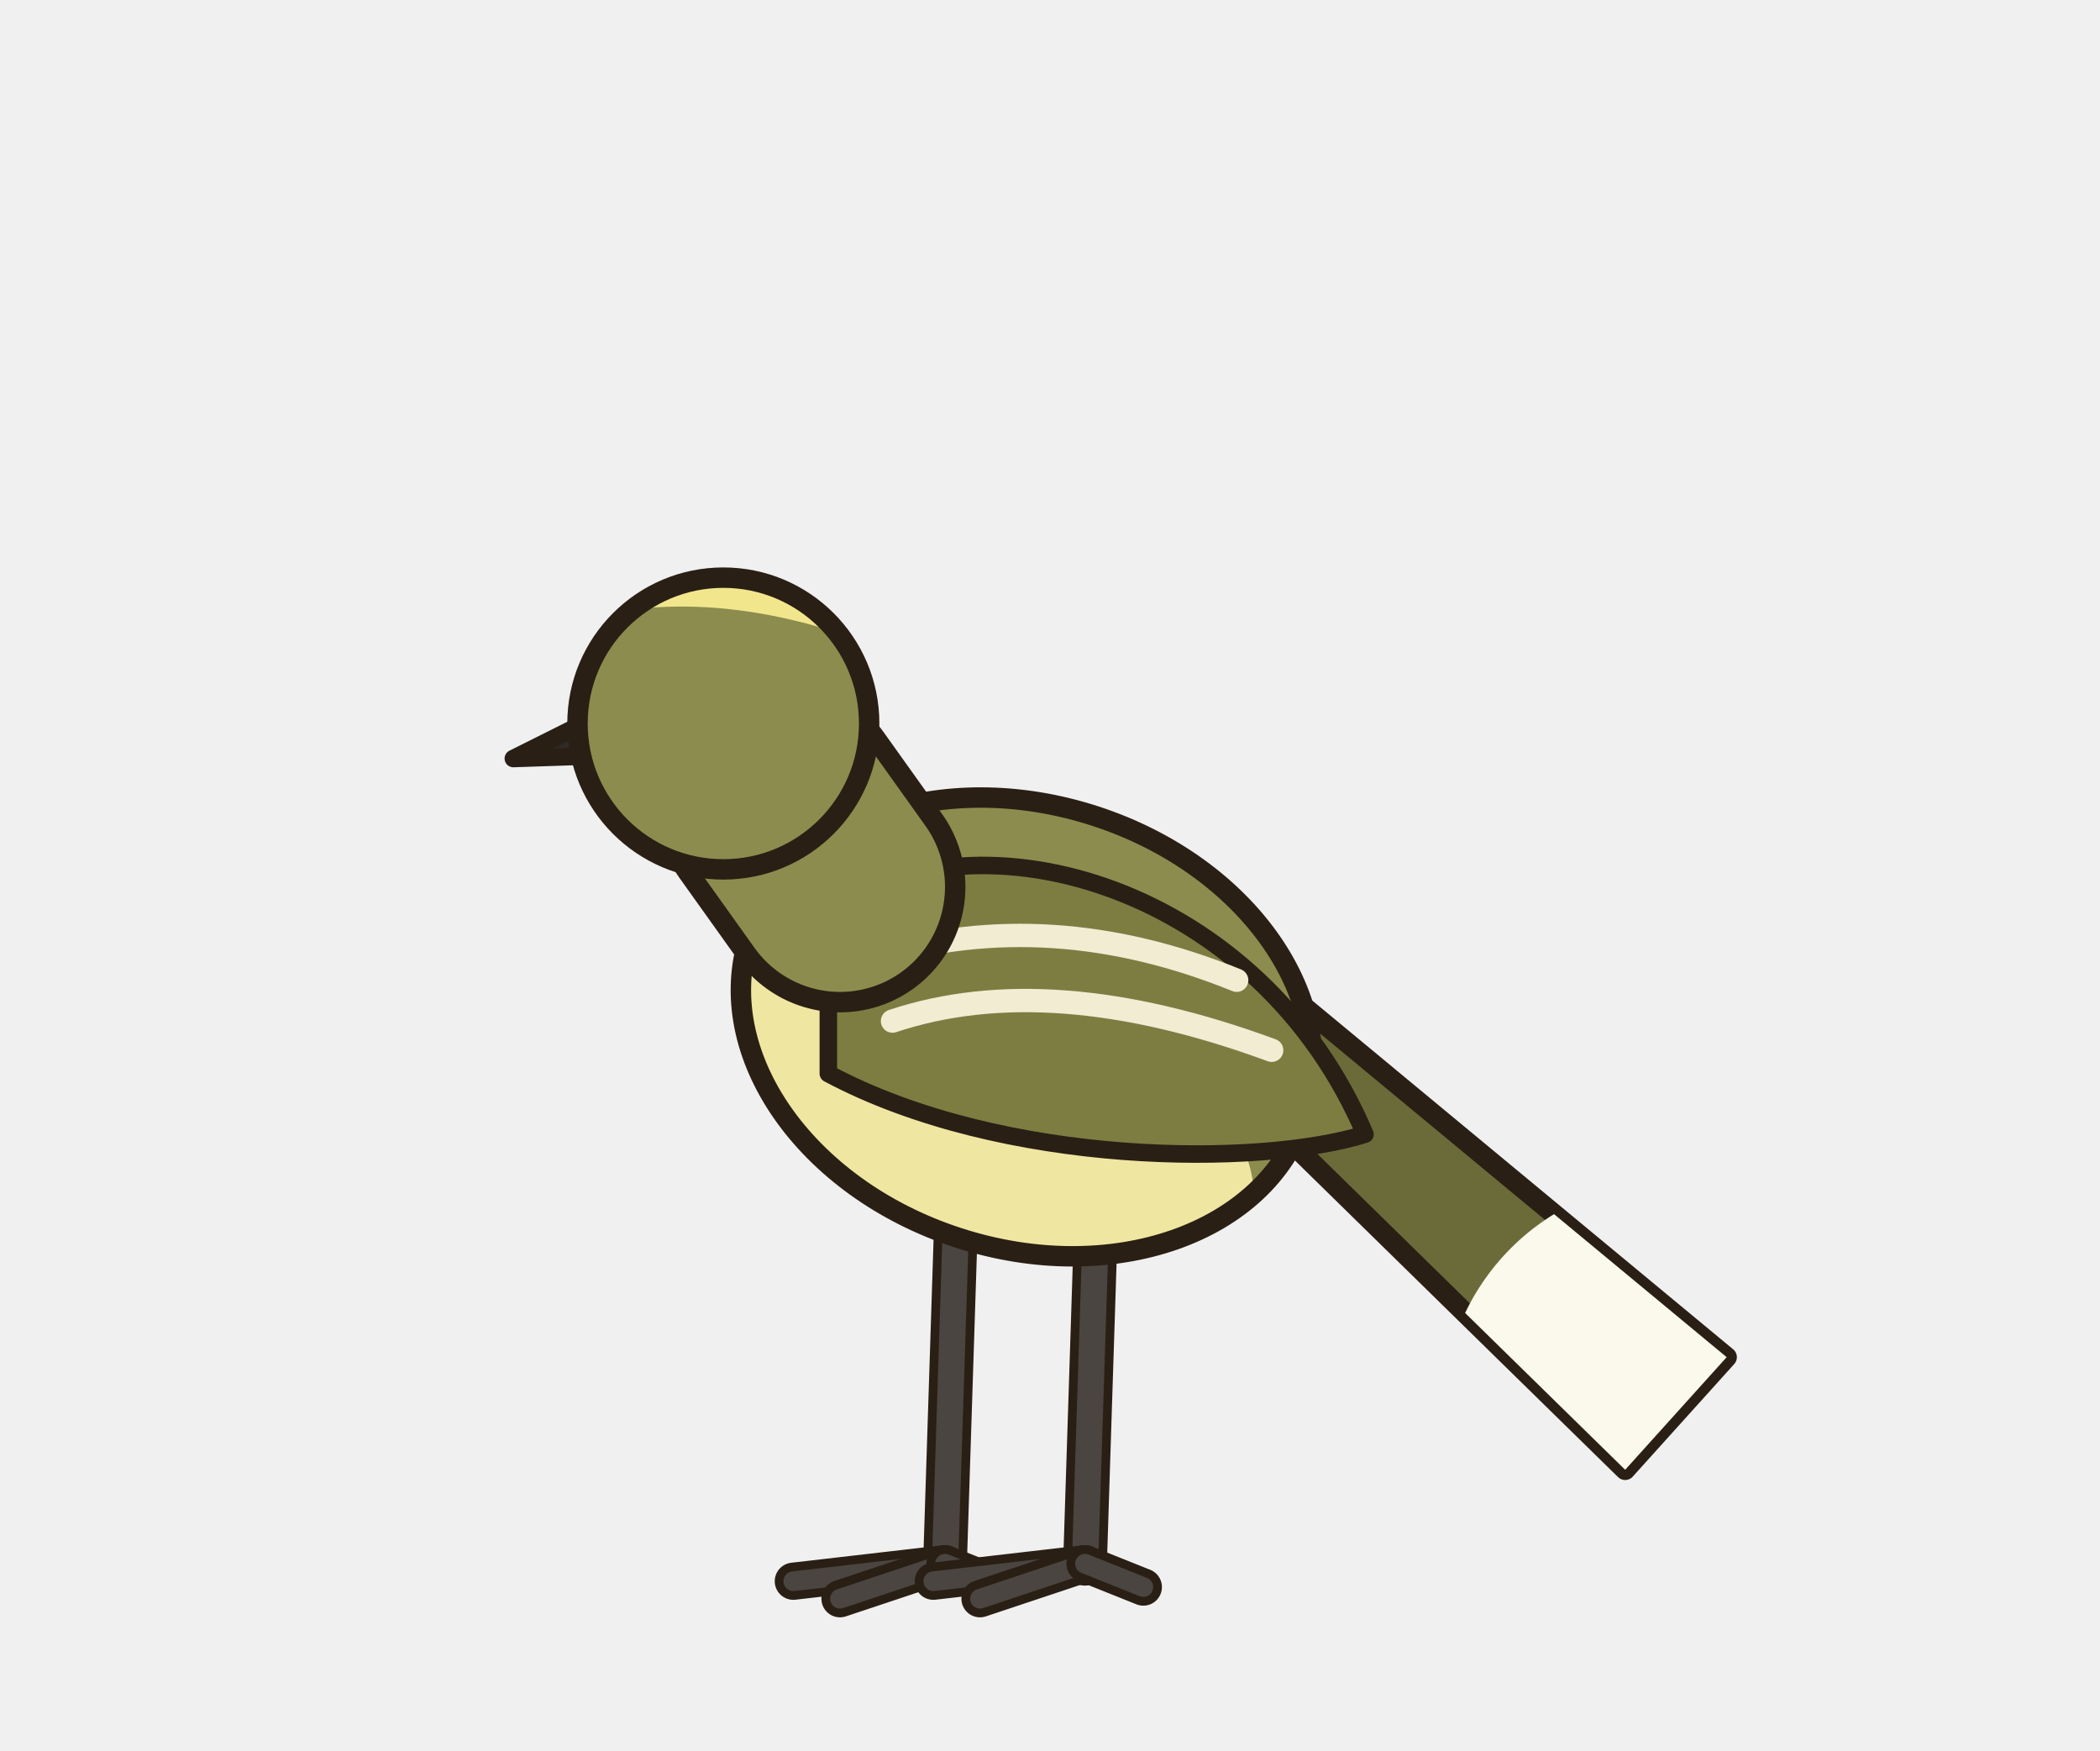
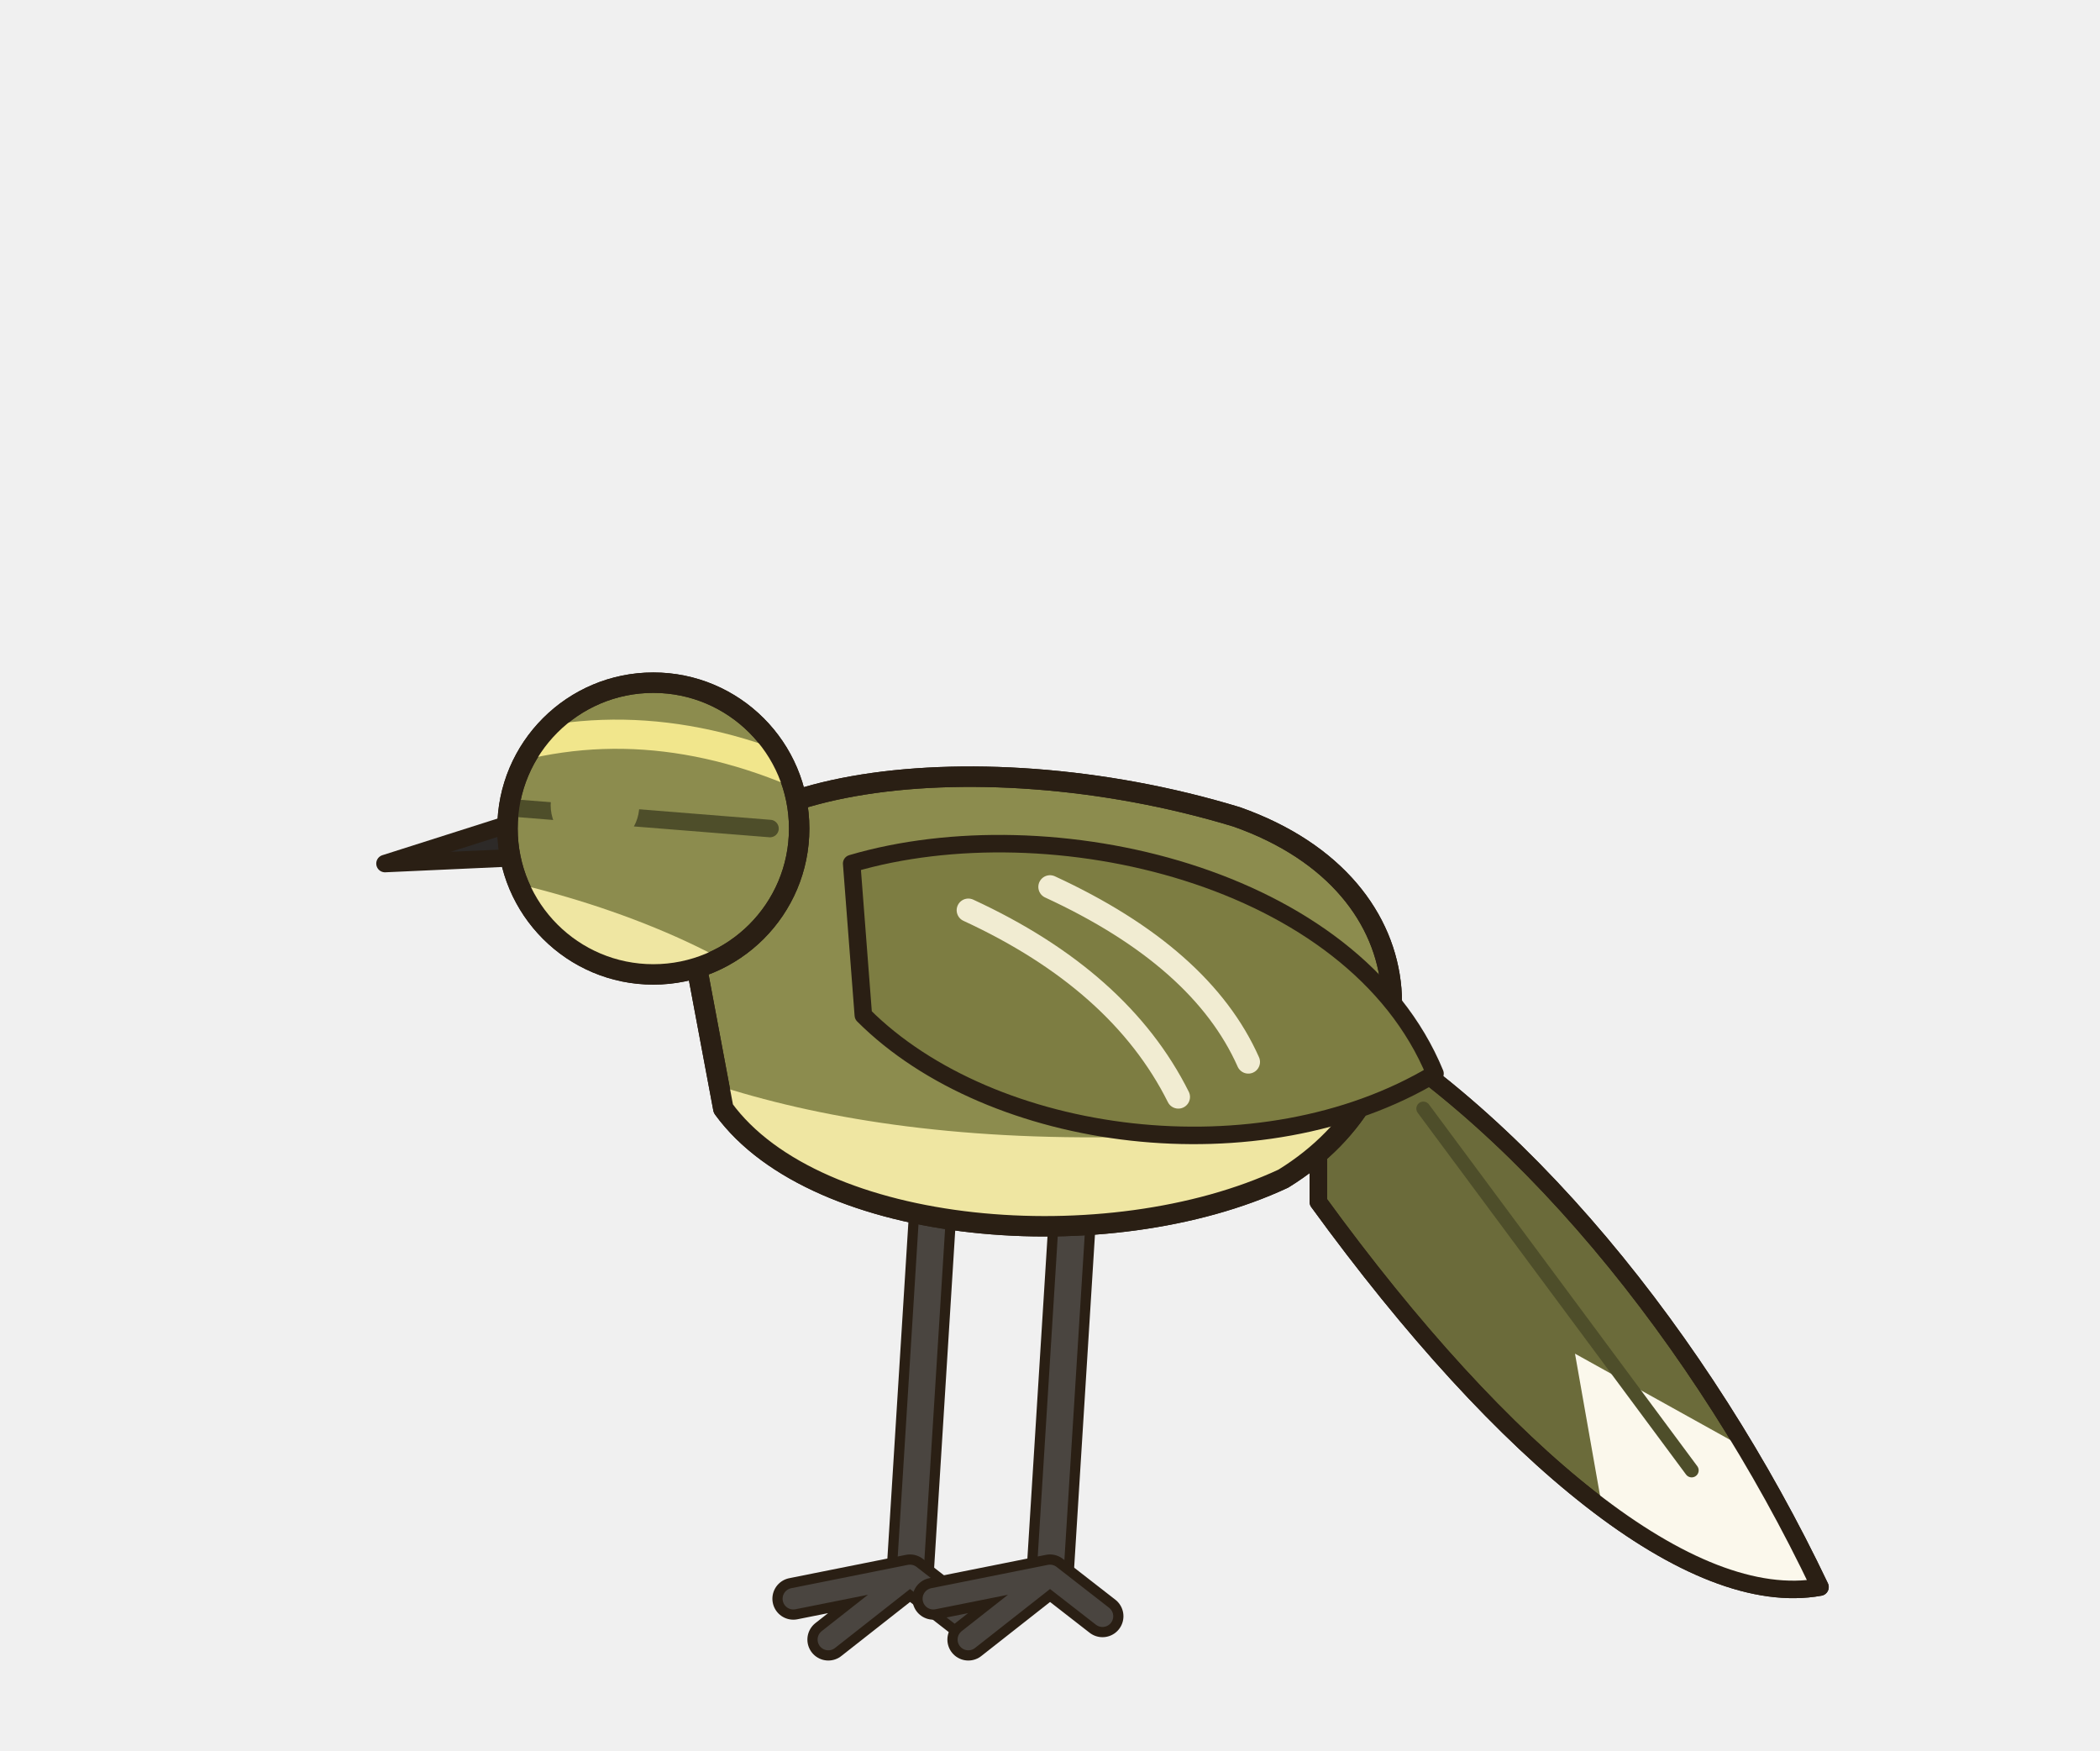
<svg xmlns="http://www.w3.org/2000/svg" role="img" aria-label="Calandrita" viewBox="-20 0 360 300" width="360" height="300" style="overflow:visible">
-   <style>#m-root{transform-box:view-box;transform-origin:150px 272px;animation:br 3.6s ease-in-out infinite}@keyframes br{0%,100%{transform:scale(1,1)}50%{transform:scale(1,1.012)}}#m-head{transform-box:view-box;transform-origin:124px 152px;animation:hb 4.6s ease-in-out infinite}@keyframes hb{0%,100%{transform:rotate(0)}22%{transform:rotate(-7.0deg)}45%{transform:rotate(4.0deg) translateY(1px)}62%{transform:rotate(-3.0deg)}80%{transform:rotate(6.0deg)}}#m-tail{transform-box:view-box;transform-origin:196px 178px;animation:tl 3.1s ease-in-out infinite}@keyframes tl{0%,66%,100%{transform:rotate(0)}74%{transform:rotate(-17.6deg)}84%{transform:rotate(6.4deg)}92%{transform:rotate(-4.8deg)}}#m-lid{transform-box:fill-box;transform-origin:center;animation:bl 4.4s infinite}@keyframes bl{0%,92%,100%{transform:scaleY(0)}95%{transform:scaleY(1)}}@media (prefers-reduced-motion:reduce){*{animation:none!important}}</style>
+   <style>#m-root{transform-box:view-box;transform-origin:150px 275px;animation:br 3.6s ease-in-out infinite}@keyframes br{0%,100%{transform:scale(1,1)}50%{transform:scale(1,1.012)}}#m-head{transform-box:view-box;transform-origin:120px 158px;animation:hb 4.6s ease-in-out infinite}@keyframes hb{0%,100%{transform:rotate(0)}22%{transform:rotate(-7.0deg)}45%{transform:rotate(4.0deg) translateY(1px)}62%{transform:rotate(-3.0deg)}80%{transform:rotate(6.0deg)}}#m-tail{transform-box:view-box;transform-origin:206px 178px;animation:tl 3.1s ease-in-out infinite}@keyframes tl{0%,66%,100%{transform:rotate(0)}74%{transform:rotate(-16.2deg)}84%{transform:rotate(7.2deg)}92%{transform:rotate(-5.4deg)}}.lid{transform-box:fill-box;transform-origin:center;animation:bl 4.4s infinite}@keyframes bl{0%,92%,100%{transform:scaleY(0)}95%{transform:scaleY(1)}}@media (prefers-reduced-motion:reduce){*{animation:none!important}}</style>
  <g id="m-root">
+     <path d="M140 206 L136 270" stroke="#2a1f14" stroke-width="8.1" stroke-linecap="round" />
+     <path d="M140 206 L136 270" stroke="#4a4540" stroke-width="4.6" stroke-linecap="round" />
+     <path d="M136 270 L116 274M136 270 L122 281M136 270 L145 277" stroke="#2a1f14" stroke-width="7.18" stroke-linecap="round" />
+     <path d="M136 270 L116 274M136 270 L122 281M136 270 L145 277" stroke="#4a4540" stroke-width="3.68" stroke-linecap="round" />
+     <path d="M164 206 L160 270" stroke="#2a1f14" stroke-width="8.1" stroke-linecap="round" />
+     <path d="M164 206 L160 270" stroke="#4a4540" stroke-width="4.6" stroke-linecap="round" />
+     <path d="M160 270 L140 274M160 270 L146 281M160 270 L169 277" stroke="#2a1f14" stroke-width="7.18" stroke-linecap="round" />
+     <path d="M160 270 L140 274M160 270 L146 281M160 270 L169 277" stroke="#4a4540" stroke-width="3.68" stroke-linecap="round" />
    <g id="m-tail">
-       <path d="M190.0 184.7 L258.6 251.9 L276.0 232.6 L202.0 171.3 Z" fill="#6b6b3a" stroke="#2a1f14" stroke-width="3.5" stroke-linejoin="round" />
+       <path d="M206 172 C240 190 272 230 292 272 C270 276 238 250 206 206 Z" fill="#6b6b3a" stroke="#2a1f14" stroke-width="3" stroke-linejoin="round" stroke-linecap="round" />
      <clipPath id="tc">
-         <path d="M190.0 184.7 L258.6 251.9 L276.0 232.6 L202.0 171.3 Z" />
+         <path d="M206 172 C240 190 272 230 292 272 C270 276 238 250 206 206 Z" />
      </clipPath>
      <g clip-path="url(#tc)">
-         <circle cx="267.3" cy="242.2" r="40" fill="#fbf8ec" />
+         <path d="M250 232 L304 262 L304 300 L262 300 Z" fill="rgb(251,248,236)" />
      </g>
+       <path d="M206 172 C240 190 272 230 292 272 C270 276 238 250 206 206 Z" fill="none" stroke="#2a1f14" stroke-width="3" stroke-linejoin="round" />
+       <path d="M224 190 L270 252" stroke="#4e4e2a" stroke-width="2.4" stroke-linecap="round" />
    </g>
-     <g id="m-legs">
-       <path d="M144 206 L142 268" stroke="#2a1f14" stroke-width="7.5" stroke-linecap="round" />
-       <path d="M144 206 L142 268" stroke="#4a4540" stroke-width="4.5" stroke-linecap="round" />
-       <path d="M142 268 L116.0 271.0" stroke="#2a1f14" stroke-width="6.375" stroke-linecap="round" />
-       <path d="M142 268 L116.0 271.0" stroke="#4a4540" stroke-width="3.375" stroke-linecap="round" />
-       <path d="M142 268 L124.0 274.0" stroke="#2a1f14" stroke-width="6.375" stroke-linecap="round" />
-       <path d="M142 268 L124.0 274.0" stroke="#4a4540" stroke-width="3.375" stroke-linecap="round" />
-       <path d="M142 268 L152.0 272.0" stroke="#2a1f14" stroke-width="6.375" stroke-linecap="round" />
-       <path d="M142 268 L152.0 272.0" stroke="#4a4540" stroke-width="3.375" stroke-linecap="round" />
-       <path d="M168 206 L166 268" stroke="#2a1f14" stroke-width="7.5" stroke-linecap="round" />
-       <path d="M168 206 L166 268" stroke="#4a4540" stroke-width="4.5" stroke-linecap="round" />
-       <path d="M166 268 L140.0 271.0" stroke="#2a1f14" stroke-width="6.375" stroke-linecap="round" />
-       <path d="M166 268 L140.0 271.0" stroke="#4a4540" stroke-width="3.375" stroke-linecap="round" />
-       <path d="M166 268 L148.0 274.0" stroke="#2a1f14" stroke-width="6.375" stroke-linecap="round" />
-       <path d="M166 268 L148.0 274.0" stroke="#4a4540" stroke-width="3.375" stroke-linecap="round" />
-       <path d="M166 268 L176.0 272.0" stroke="#2a1f14" stroke-width="6.375" stroke-linecap="round" />
-       <path d="M166 268 L176.0 272.0" stroke="#4a4540" stroke-width="3.375" stroke-linecap="round" />
+     <path d="M98 158 C94 134 146 126 192 140 C226 152 226 186 200 202 C170 216 120 212 104 190 Z" fill="#8c8c4e" stroke="#2a1f14" stroke-width="3.5" stroke-linejoin="round" stroke-linecap="round" />
+     <clipPath id="cc">
+       <path d="M98 158 C94 134 146 126 192 140 C226 152 226 186 200 202 C170 216 120 212 104 190 Z" />
+     </clipPath>
+     <g clip-path="url(#cc)">
+       <path d="M80 176 C104 190 150 202 224 190 L224 230 L80 230 Z" fill="#efe6a2" />
    </g>
-     <ellipse id="m-body" cx="156" cy="176" rx="50" ry="38" transform="rotate(18 156 176)" fill="#8c8c4e" />
-     <clipPath id="bc">
-       <ellipse cx="156" cy="176" rx="50" ry="38" transform="rotate(18 156 176)" />
-     </clipPath>
-     <g clip-path="url(#bc)">
-       <ellipse cx="140" cy="205.64" rx="55" ry="34.2" fill="#efe6a2" />
-       <ellipse cx="125.0" cy="182" rx="21.0" ry="32.3" fill="#efe6a2" />
-     </g>
-     <ellipse cx="156" cy="176" rx="50" ry="38" transform="rotate(18 156 176)" fill="none" stroke="#2a1f14" stroke-width="3.5" />
-     <g id="m-wing">
-       <path d="M122 156 C148 138 196 152 214 194.4 C196 200 152 200 122 184 Z" fill="#7d7d42" stroke="#2a1f14" stroke-width="3" stroke-linejoin="round" />
-       <path d="M130 164 Q160 155 192 168" stroke="#f1ecd2" stroke-width="4" fill="none" stroke-linecap="round" />
-       <path d="M133 175 Q160 166 198 180" stroke="#f1ecd2" stroke-width="4" fill="none" stroke-linecap="round" />
-     </g>
+     <path d="M98 158 C94 134 146 126 192 140 C226 152 226 186 200 202 C170 216 120 212 104 190 Z" fill="none" stroke="#2a1f14" stroke-width="3.5" stroke-linejoin="round" />
+     <path d="M126 148 C160 138 212 150 226 184 C196 202 150 196 128 174 Z" fill="#7d7d42" stroke="#2a1f14" stroke-width="3" stroke-linejoin="round" stroke-linecap="round" />
+     <path d="M146 156 q26 12 36 32 M160 152 q26 12 34 30" stroke="#f1ecd2" stroke-width="4" fill="none" stroke-linecap="round" />
    <g id="m-head">
-       <path d="M124 152 L114 138" stroke="#2a1f14" stroke-width="43" stroke-linecap="round" />
-       <path d="M124 152 L114 138" stroke="#8c8c4e" stroke-width="36" stroke-linecap="round" />
-       <path d="M83.0 122.5 L68.0 130.0 L83.0 129.5 Z" fill="#2d2a28" stroke="#2a1f14" stroke-width="3" stroke-linejoin="round" />
-       <circle cx="104" cy="124" r="25" fill="#8c8c4e" />
+       <path d="M68 141.0 L46 148 L68 147.0 Z" fill="#2d2a28" stroke="#2a1f14" stroke-width="3" stroke-linejoin="round" stroke-linecap="round" />
+       <ellipse cx="92" cy="142" rx="25" ry="25" fill="#8c8c4e" stroke="#2a1f14" stroke-width="3.5" stroke-linejoin="round" stroke-linecap="round" />
      <clipPath id="hc">
-         <circle cx="104" cy="124" r="25" />
+         <ellipse cx="92" cy="142" rx="25" ry="25" />
      </clipPath>
      <g clip-path="url(#hc)">
-         <path d="M72 106 Q98 96 130 108" stroke="#f1e68c" stroke-width="5" fill="none" stroke-linecap="round" />
+         <path d="M62 150 C82 154 104 162 118 174 L62 174 Z" fill="#efe6a2" />
+         <path d="M62 130 Q90 120 120 134" stroke="#f1e68c" stroke-width="5" fill="none" stroke-linecap="round" />
+         <path d="M62 138 L112 142" stroke="#4e4e2a" stroke-width="3" stroke-linecap="round" />
      </g>
-       <circle cx="104" cy="124" r="25" fill="none" stroke="#2a1f14" stroke-width="3.5" />
-       <circle cx="95" cy="120" r="4.6" fill="#1b120c" />
-       <circle cx="93.5" cy="118.3" r="1.5" fill="#fff" />
-       <ellipse id="m-lid" cx="95" cy="120" rx="7.8" ry="7.8" fill="#8c8c4e" />
+       <ellipse cx="92" cy="142" rx="25" ry="25" fill="none" stroke="#2a1f14" stroke-width="3.5" />
+       <circle cx="82" cy="138" r="4.2" fill="#1b120c" />
+       <circle cx="80.7" cy="136.5" r="1.3" fill="#fff" />
+       <ellipse class="lid" cx="82" cy="138" rx="7.6" ry="7.6" fill="#8c8c4e" />
    </g>
  </g>
</svg>
